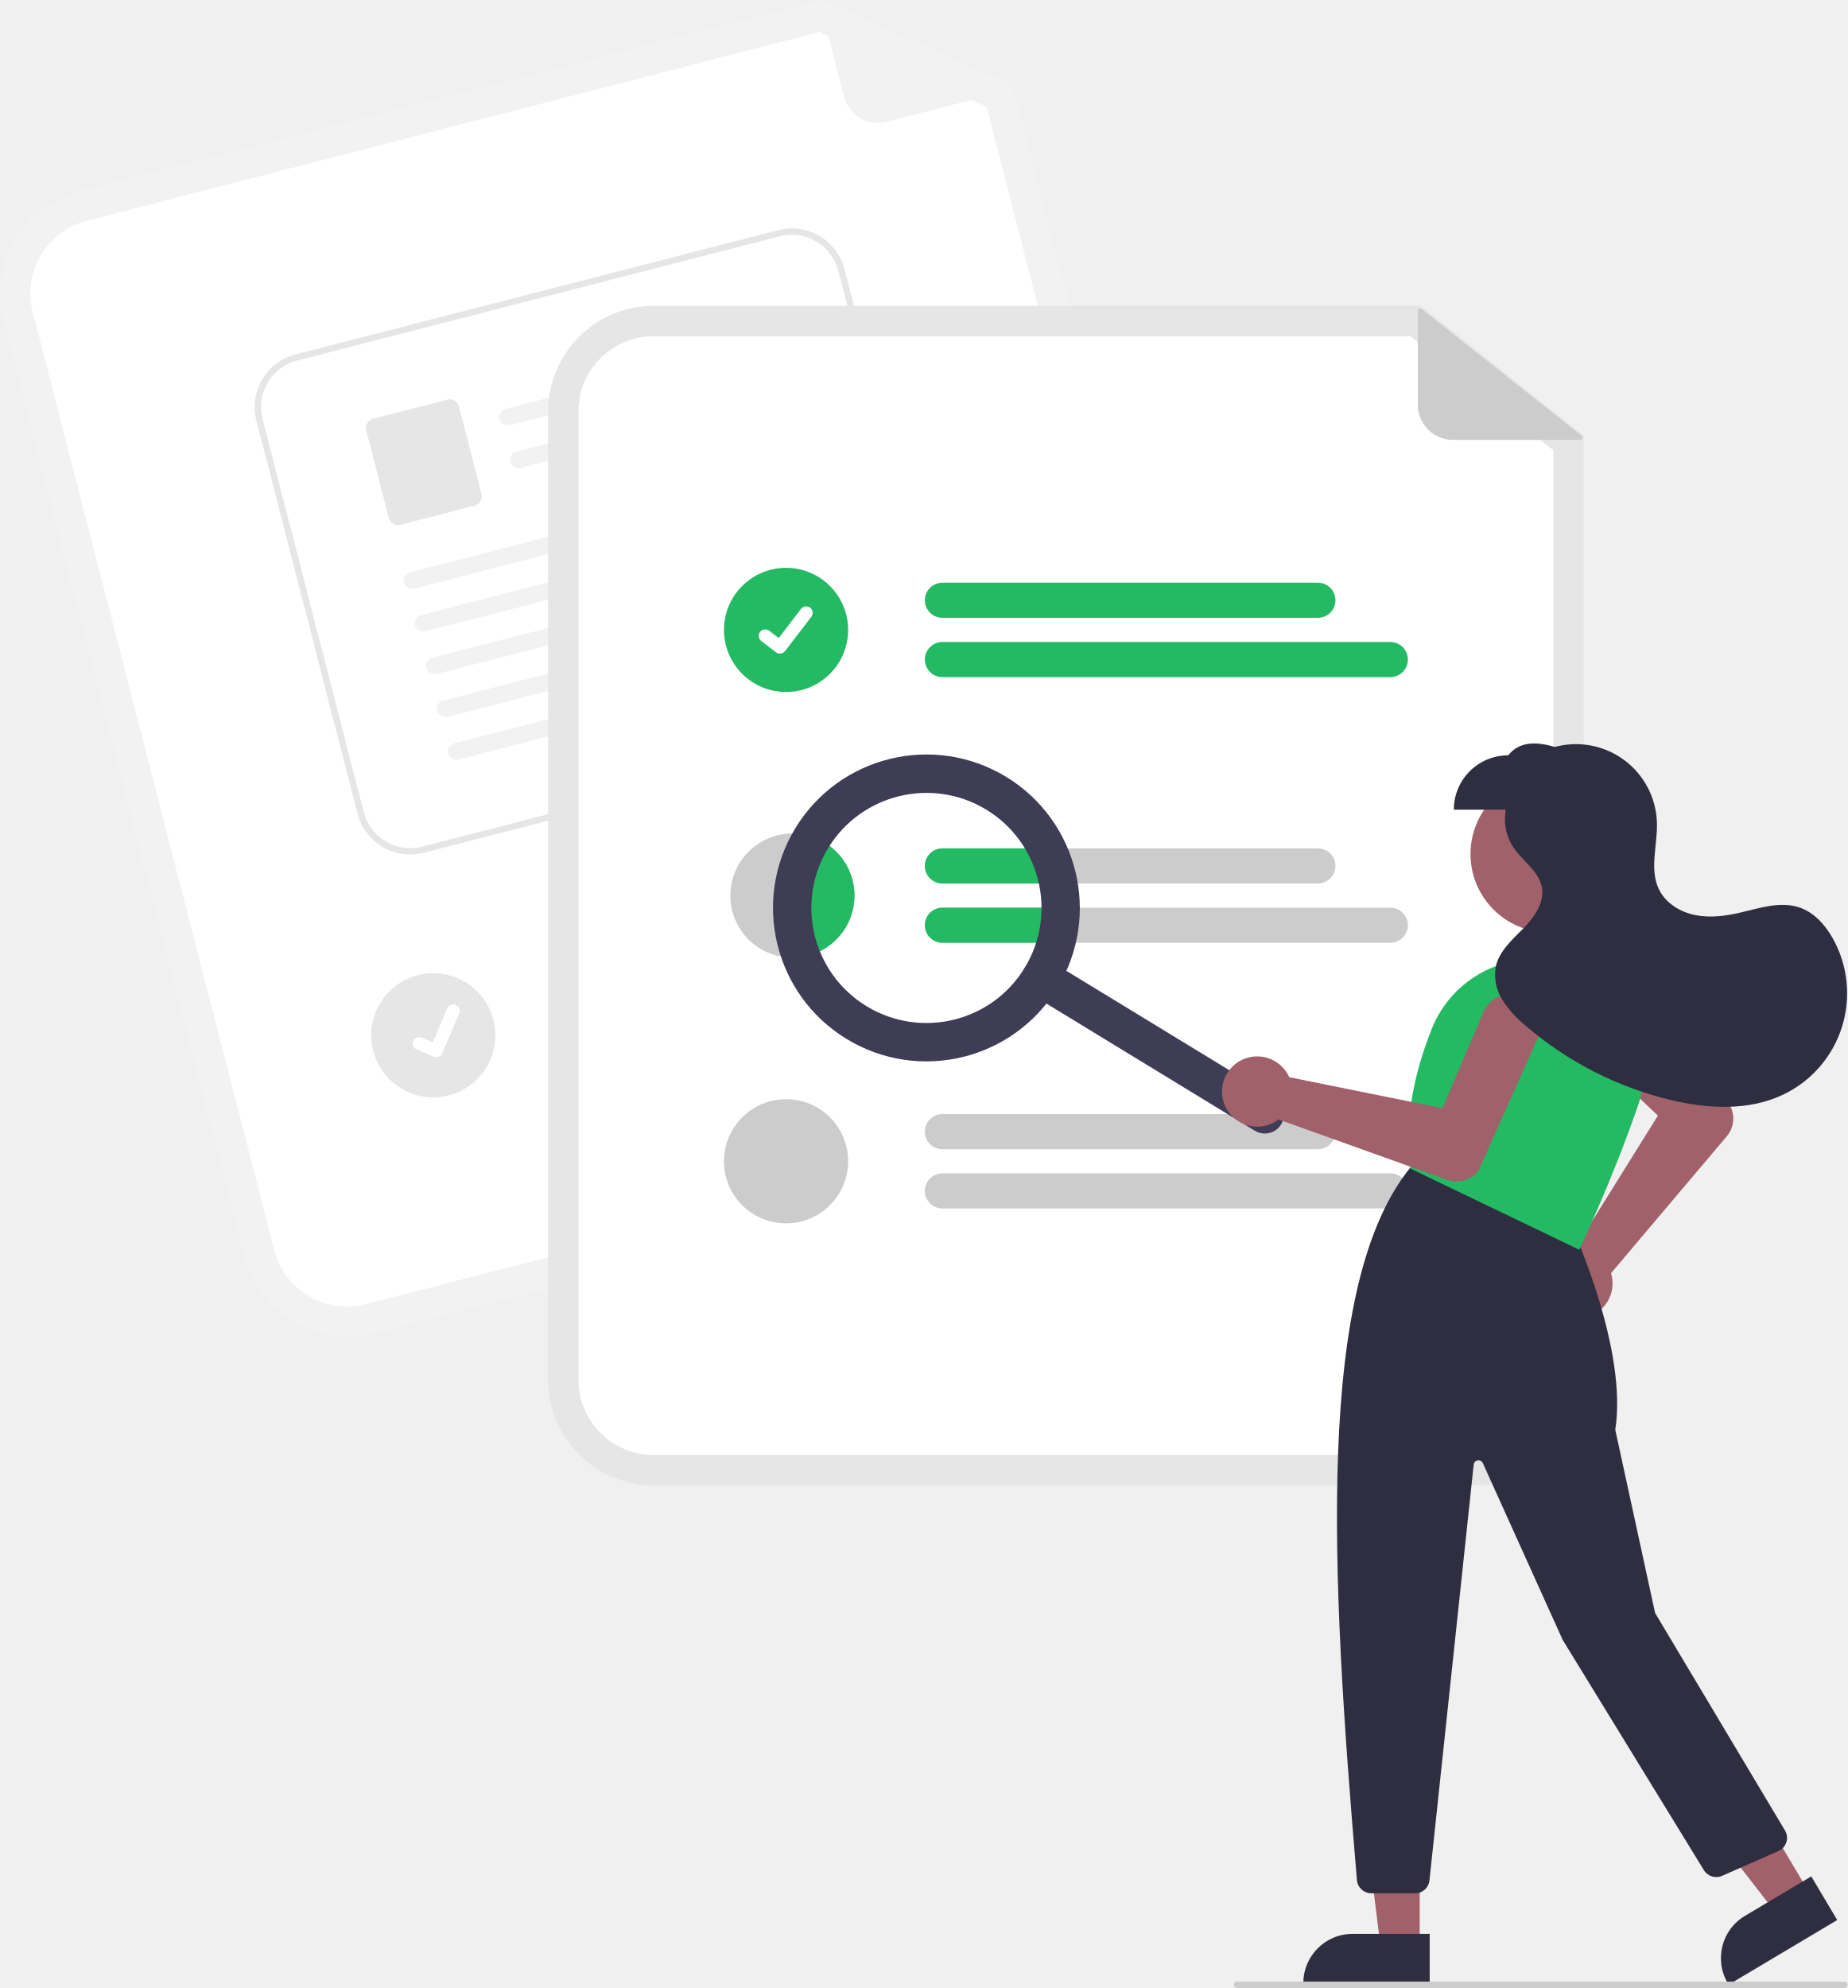
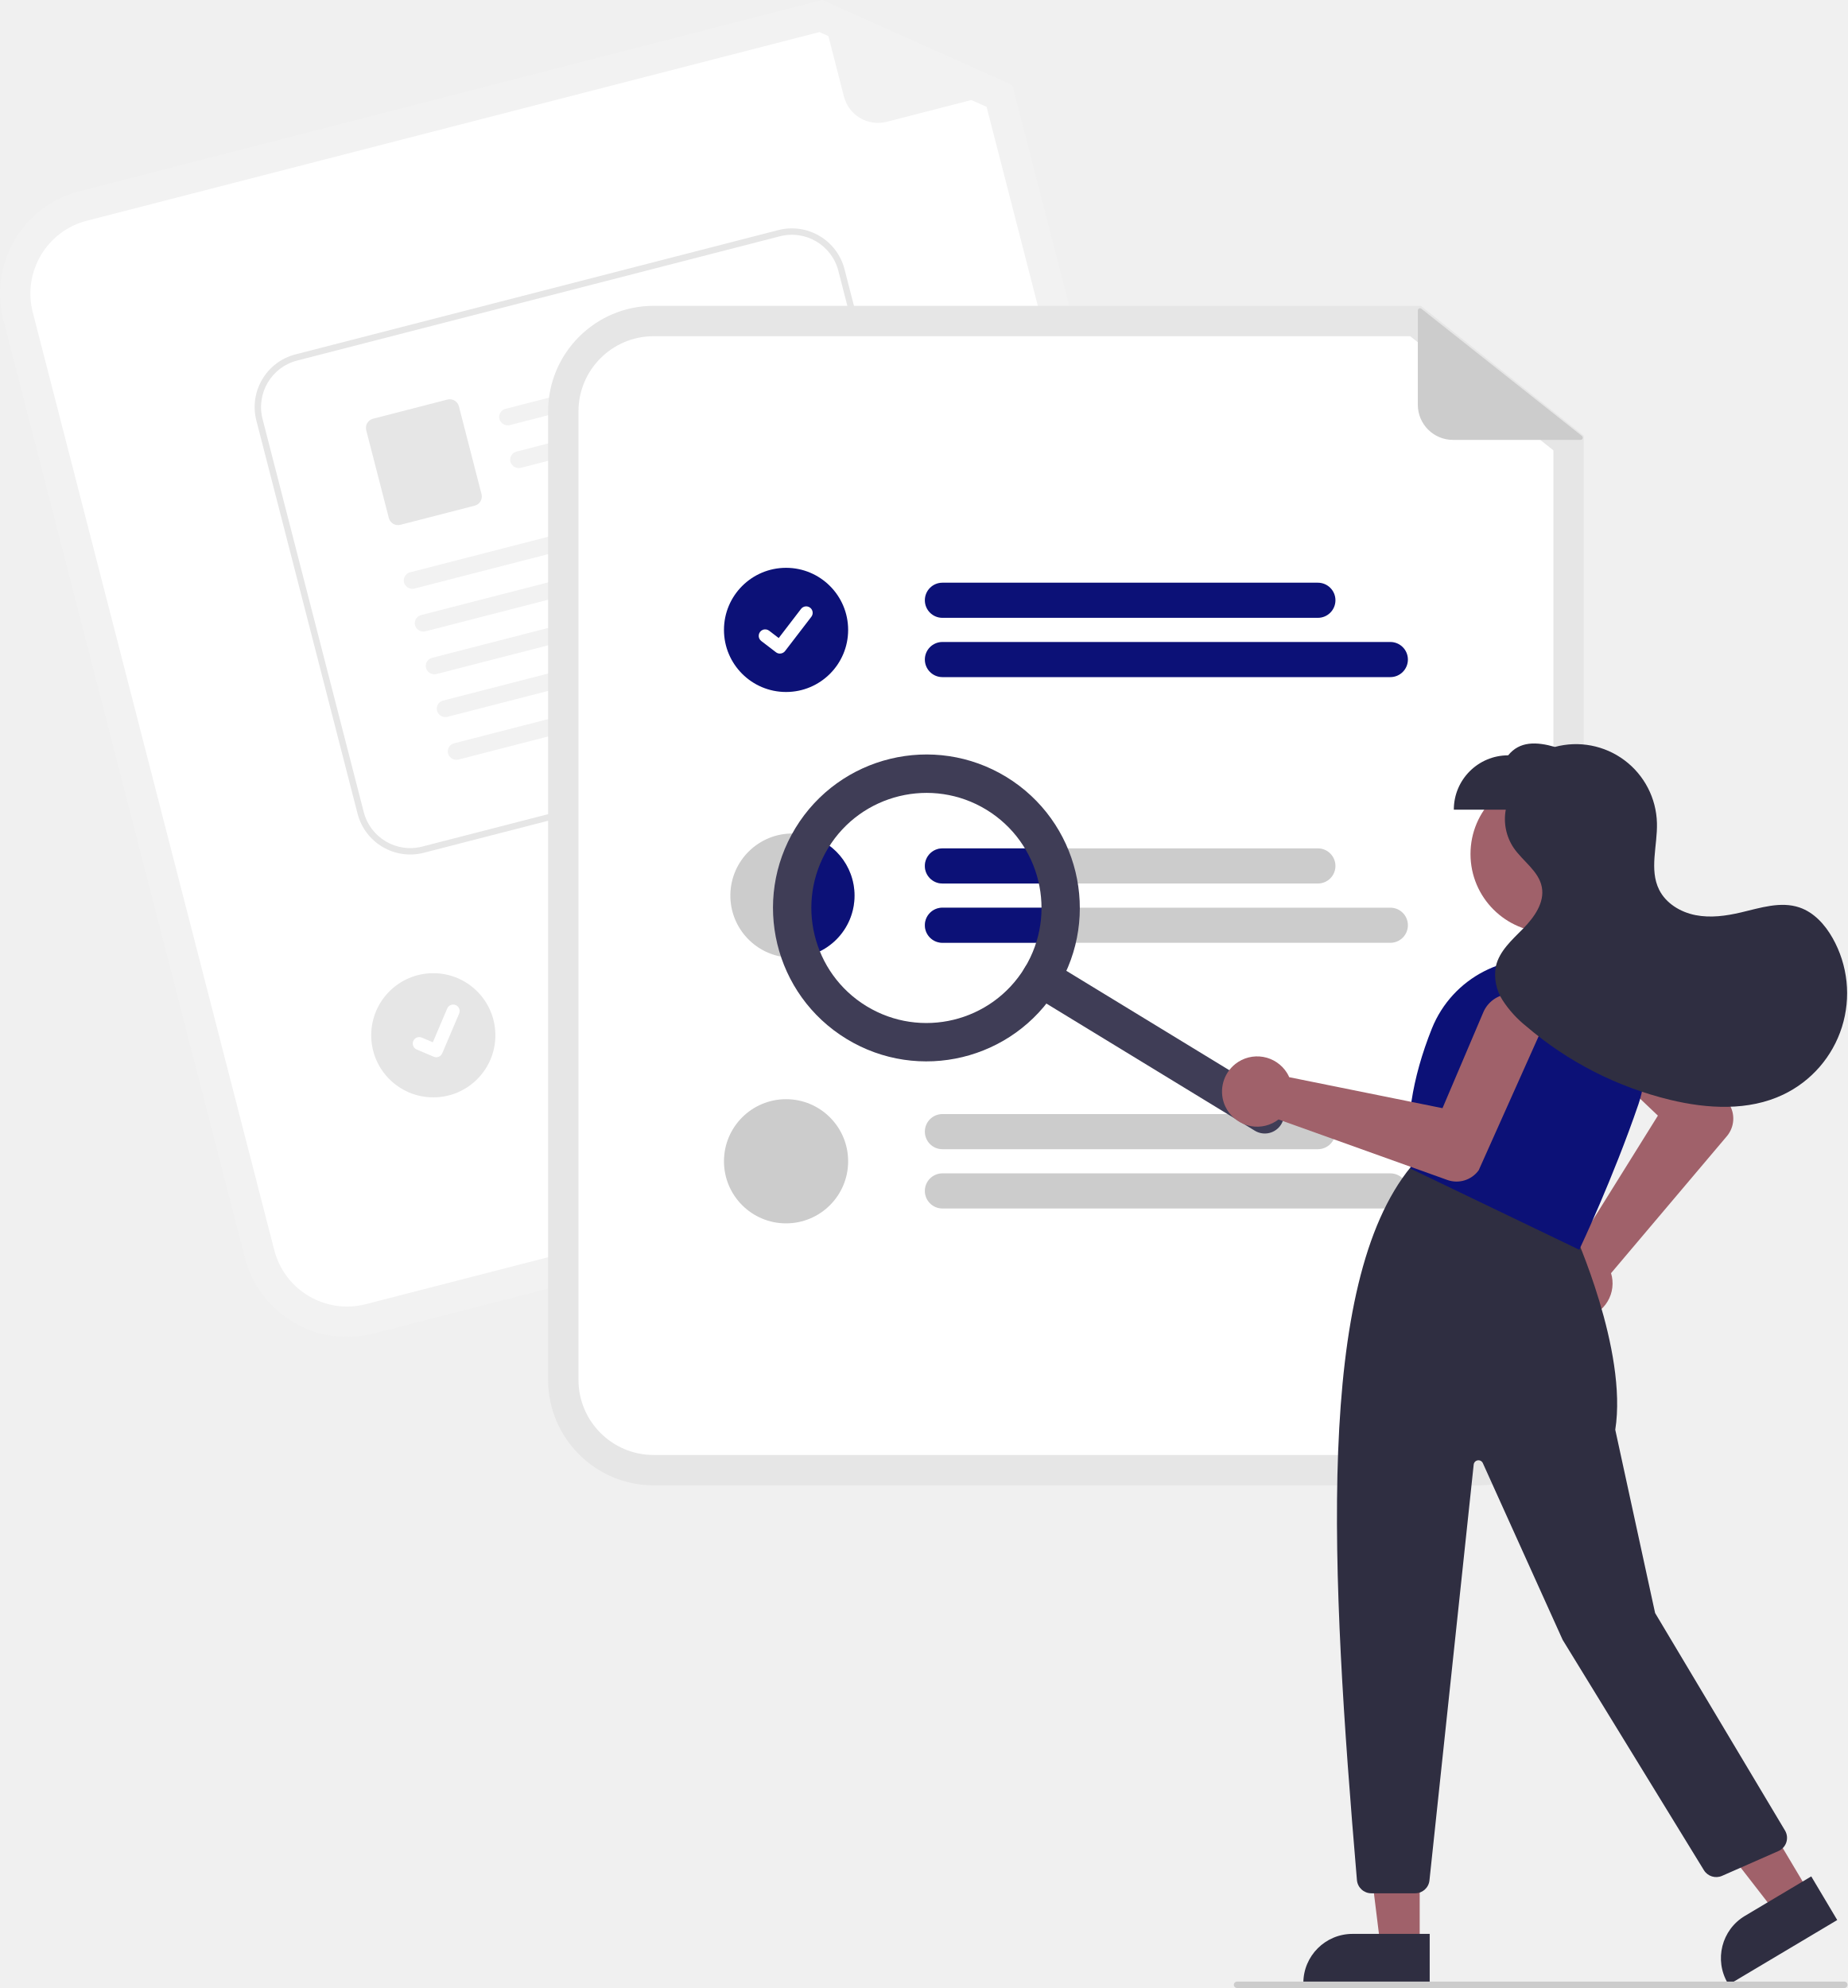
<svg xmlns="http://www.w3.org/2000/svg" width="578.001" height="621.926" viewBox="0 0 578.001 621.926" role="img" artist="Katerina Limpitsouni" source="https://undraw.co/">
  <path d="M677.642,491.897l-249.849,64.339a33.037,33.037,0,0,1-40.187-23.728L312.046,239.081a33.037,33.037,0,0,1,23.728-40.187l232.444-59.857L627.712,165.671l73.658,286.039A33.037,33.037,0,0,1,677.642,491.897Z" transform="translate(-310.9993 -139.0372)" fill="#f2f2f2" />
  <path d="M338.143,208.094a23.527,23.527,0,0,0-16.897,28.618l75.561,293.427a23.527,23.527,0,0,0,28.618,16.897l249.849-64.339a23.527,23.527,0,0,0,16.897-28.618l-72.517-281.607-52.285-23.406Z" transform="translate(-310.9993 -139.0372)" fill="#fff" />
  <path d="M627.077,167.185l-38.667,9.957a10.991,10.991,0,0,1-13.384-7.903L567.671,140.68a.687.687,0,0,1,.944-.799l58.57,26.011A.687.687,0,0,1,627.077,167.185Z" transform="translate(-310.9993 -139.0372)" fill="#f2f2f2" />
  <path d="M606.734,417.765,492.982,447.058a5.495,5.495,0,0,1-2.741-10.644L603.994,407.122a5.495,5.495,0,1,1,2.741,10.644Z" transform="translate(-310.9993 -139.0372)" fill="#ccc" />
  <path d="M633.312,430.073l-135.705,34.946A5.495,5.495,0,0,1,494.866,454.375l135.705-34.946a5.495,5.495,0,0,1,2.741,10.644Z" transform="translate(-310.9993 -139.0372)" fill="#ccc" />
  <circle id="a597741b-ffcf-4aba-98b0-6652ef5d57c9" data-name="Ellipse 44" cx="135.555" cy="323.878" r="19.423" fill="#e6e6e6" />
  <path d="M594.639,366.934,443.564,405.823A17.019,17.019,0,0,1,422.863,393.597l-31.66-122.99a17.019,17.019,0,0,1,12.225-20.701l151.075-38.889a17.019,17.019,0,0,1,20.701,12.225l31.66,122.99A17.019,17.019,0,0,1,594.639,366.934Z" transform="translate(-310.9993 -139.0372)" fill="#fff" />
  <path d="M594.639,366.934,443.564,405.823A17.019,17.019,0,0,1,422.863,393.597l-31.66-122.99a17.019,17.019,0,0,1,12.225-20.701l151.075-38.889a17.019,17.019,0,0,1,20.701,12.225l31.66,122.99A17.019,17.019,0,0,1,594.639,366.934ZM403.927,251.842a15.017,15.017,0,0,0-10.787,18.266l31.66,122.99a15.017,15.017,0,0,0,18.266,10.787l151.075-38.889a15.017,15.017,0,0,0,10.787-18.266L573.268,223.74a15.017,15.017,0,0,0-18.266-10.787Z" transform="translate(-310.9993 -139.0372)" fill="#e6e6e6" />
  <path id="b056fd3f-f1a0-44f0-b006-deff0bee637d-451" data-name="Path 411" d="M546.839,252.371l-76.246,19.627a2.731,2.731,0,0,1-3.308-1.719,2.631,2.631,0,0,1,1.853-3.339l77.613-19.979c3.135,1.589,2.31,4.838.087,5.41Z" transform="translate(-310.9993 -139.0372)" fill="#f2f2f2" />
  <path id="f1ea6668-a825-428d-96fe-a2c4e1b5a672-452" data-name="Path 412" d="M550.282,265.745l-76.246,19.627A2.731,2.731,0,0,1,470.728,283.653a2.631,2.631,0,0,1,1.853-3.339l77.613-19.979c3.135,1.589,2.31,4.838.087,5.41Z" transform="translate(-310.9993 -139.0372)" fill="#f2f2f2" />
  <path id="ee9aa382-a9c9-40d0-8ed3-22ec2dd616d6-453" data-name="Path 413" d="M459.514,297.229l-23.269,5.99a2.962,2.962,0,0,1-3.603-2.128l-7.069-27.46a2.962,2.962,0,0,1,2.128-3.603l23.269-5.99a2.963,2.963,0,0,1,3.603,2.128l7.069,27.46a2.962,2.962,0,0,1-2.128,3.603Z" transform="translate(-310.9993 -139.0372)" fill="#e6e6e6" />
  <path id="be954d2b-d8b8-4d26-80a0-a319e99a4b10-454" data-name="Path 414" d="M557.109,293.185,440.744,323.139a2.731,2.731,0,0,1-3.308-1.719,2.631,2.631,0,0,1,1.853-3.339L557.022,287.775c3.135,1.589,2.31,4.838.087,5.41Z" transform="translate(-310.9993 -139.0372)" fill="#f2f2f2" />
  <path id="baaae9e4-1b4d-40c2-8a9d-f2abb078b489-455" data-name="Path 415" d="M560.553,306.563,444.188,336.517a2.731,2.731,0,0,1-3.308-1.719,2.631,2.631,0,0,1,1.853-3.339l117.733-30.306c3.135,1.589,2.31,4.838.087,5.41Z" transform="translate(-310.9993 -139.0372)" fill="#f2f2f2" />
  <path id="a91bf4c9-37f6-4391-92ed-1882bd0ce21c-456" data-name="Path 416" d="M563.994,319.932,447.63,349.886a2.731,2.731,0,0,1-3.308-1.719,2.631,2.631,0,0,1,1.853-3.339l117.733-30.306c3.135,1.589,2.31,4.838.087,5.41Z" transform="translate(-310.9993 -139.0372)" fill="#f2f2f2" />
  <path id="efb98e07-468b-4c85-9a64-ee4cc5493d6f-457" data-name="Path 417" d="M567.438,333.309,451.073,363.263a2.731,2.731,0,0,1-3.308-1.719,2.631,2.631,0,0,1,1.853-3.339L567.351,327.899c3.135,1.589,2.31,4.838.087,5.41Z" transform="translate(-310.9993 -139.0372)" fill="#f2f2f2" />
  <path id="aeb1db98-32e5-40b8-ab89-fdad6a3263dc-458" data-name="Path 418" d="M570.879,346.679,454.515,376.633a2.731,2.731,0,0,1-3.308-1.719,2.631,2.631,0,0,1,1.853-3.339l117.733-30.306c3.135,1.589,2.31,4.838.087,5.41Z" transform="translate(-310.9993 -139.0372)" fill="#f2f2f2" />
  <path id="be265de5-288f-49a7-867d-c42e7cdbf4db-459" data-name="Path 395" d="M447.987,469.723a2.014,2.014,0,0,1-1.274-.088l-.025-.01L441.397,467.382a2.029,2.029,0,1,1,1.587-3.734l3.429,1.458,4.493-10.569a2.028,2.028,0,0,1,2.659-1.073l.001 0-.027.069.028-.069a2.03,2.03,0,0,1,1.072,2.66l-5.286,12.427a2.029,2.029,0,0,1-1.365,1.168Z" transform="translate(-310.9993 -139.0372)" fill="#fff" />
  <path d="M773.475,603.715h-258a33.037,33.037,0,0,1-33-33v-303a33.037,33.037,0,0,1,33-33H755.501l50.973,40.629V570.715A33.037,33.037,0,0,1,773.475,603.715Z" transform="translate(-310.9993 -139.0372)" fill="#e6e6e6" />
  <path d="M515.474,244.215a23.527,23.527,0,0,0-23.5,23.5v303a23.527,23.527,0,0,0,23.5,23.5h258a23.527,23.527,0,0,0,23.5-23.5V279.92l-44.796-35.706Z" transform="translate(-310.9993 -139.0372)" fill="#fff" />
-   <path d="M723.294,332.319H605.83a5.495,5.495,0,0,1,0-10.991H723.294a5.495,5.495,0,1,1,0,10.991Z" transform="translate(-310.9993 -139.0372)" fill="#24BA63" />
-   <path d="M745.962,350.866H605.83a5.495,5.495,0,0,1,0-10.991H745.962a5.495,5.495,0,1,1,0,10.991Z" transform="translate(-310.9993 -139.0372)" fill="#24BA63" />
+   <path d="M723.294,332.319H605.83a5.495,5.495,0,0,1,0-10.991H723.294a5.495,5.495,0,1,1,0,10.991Z" transform="translate(-310.9993 -139.0372)" fill="#0C1177" />
+   <path d="M745.962,350.866H605.83a5.495,5.495,0,0,1,0-10.991H745.962a5.495,5.495,0,1,1,0,10.991Z" transform="translate(-310.9993 -139.0372)" fill="#0C1177" />
  <path d="M723.294,404.443h-117.46a5.495,5.495,0,1,0,0,10.99h117.46a5.495,5.495,0,0,0,0-10.99Z" transform="translate(-310.9993 -139.0372)" fill="#ccc" />
  <path d="M745.964,422.993H605.834a5.495,5.495,0,1,0,0,10.99H745.964a5.495,5.495,0,0,0,0-10.99Z" transform="translate(-310.9993 -139.0372)" fill="#ccc" />
  <path d="M723.294,498.554H605.83a5.495,5.495,0,0,1,0-10.991H723.294a5.495,5.495,0,1,1,0,10.991Z" transform="translate(-310.9993 -139.0372)" fill="#ccc" />
  <path d="M745.962,517.101H605.83a5.495,5.495,0,0,1,0-10.991H745.962a5.495,5.495,0,1,1,0,10.991Z" transform="translate(-310.9993 -139.0372)" fill="#ccc" />
-   <circle id="abdb8e2f-a218-463c-85f4-c869fef49971" data-name="Ellipse 44" cx="245.916" cy="197.06" r="19.423" fill="#24BA63" />
+   <circle id="abdb8e2f-a218-463c-85f4-c869fef49971" data-name="Ellipse 44" cx="245.916" cy="197.06" r="19.423" fill="#0C1177" />
  <path id="ba7dbbd6-0052-44b1-a552-47a8298b8d3e-460" data-name="Path 395" d="M554.99,343.506a2.014,2.014,0,0,1-1.212-.403l-.022-.016-4.565-3.492a2.029,2.029,0,1,1,2.468-3.22l2.957,2.267,6.987-9.115a2.028,2.028,0,0,1,2.843-.376l.001 0-.043.06.045-.06a2.03,2.03,0,0,1,.375,2.843l-8.218,10.716a2.029,2.029,0,0,1-1.613.791Z" transform="translate(-310.9993 -139.0372)" fill="#fff" />
  <path d="M578.334,419.213a19.423,19.423,0,0,1-19.42,19.43,4.176,4.176,0,0,1-.5-.02,19.422,19.422,0,1,1,19.92-19.41Z" transform="translate(-310.9993 -139.0372)" fill="#ccc" />
  <circle id="e4a71040-498e-4958-ad41-c2d79154b8f7" data-name="Ellipse 44" cx="245.916" cy="363.295" r="19.423" fill="#ccc" />
  <path d="M805.482,276.651h-39.929a10.991,10.991,0,0,1-10.991-10.991v-29.491a.687.687,0,0,1,1.113-.538l50.233,39.795A.687.687,0,0,1,805.482,276.651Z" transform="translate(-310.9993 -139.0372)" fill="#ccc" />
-   <path d="M578.334,419.213a19.423,19.423,0,0,1-19.42,19.43,4.176,4.176,0,0,1-.5-.02,42.051,42.051,0,0,1,3.77-38.56A19.433,19.433,0,0,1,578.334,419.213Z" transform="translate(-310.9993 -139.0372)" fill="#24BA63" />
-   <path d="M600.334,409.943a5.51,5.51,0,0,1,5.5-5.5h29.27a41.573,41.573,0,0,1,3.61,10.99H605.834A5.501,5.501,0,0,1,600.334,409.943Z" transform="translate(-310.9993 -139.0372)" fill="#24BA63" />
-   <path d="M639.394,422.993a41.924,41.924,0,0,1-1.46,10.99h-32.1a5.495,5.495,0,1,1,0-10.99Z" transform="translate(-310.9993 -139.0372)" fill="#24BA63" />
+   <path d="M578.334,419.213a19.423,19.423,0,0,1-19.42,19.43,4.176,4.176,0,0,1-.5-.02,42.051,42.051,0,0,1,3.77-38.56A19.433,19.433,0,0,1,578.334,419.213Z" transform="translate(-310.9993 -139.0372)" fill="#0C1177" />
+   <path d="M600.334,409.943a5.51,5.51,0,0,1,5.5-5.5h29.27a41.573,41.573,0,0,1,3.61,10.99H605.834A5.501,5.501,0,0,1,600.334,409.943Z" transform="translate(-310.9993 -139.0372)" fill="#0C1177" />
+   <path d="M639.394,422.993a41.924,41.924,0,0,1-1.46,10.99h-32.1a5.495,5.495,0,1,1,0-10.99Z" transform="translate(-310.9993 -139.0372)" fill="#0C1177" />
  <path d="M711.816,490.77a6,6,0,0,1-8.247,1.998l-70.005-42.7a6,6,0,0,1,6.249-10.245l70.005,42.7A6,6,0,0,1,711.816,490.77Z" transform="translate(-310.9993 -139.0372)" fill="#3f3d56" />
  <path d="M641.811,448.07a48,48,0,1,1-15.983-65.974A48.054,48.054,0,0,1,641.811,448.07Zm-71.712-43.742a36,36,0,1,0,49.48-11.987A36.041,36.041,0,0,0,570.099,404.328Z" transform="translate(-310.9993 -139.0372)" fill="#3f3d56" />
  <circle cx="484.603" cy="267.173" r="24.561" fill="#a0616a" />
  <path d="M794.015,543.901a11.002,11.002,0,0,1,8.323-14.151,10.468,10.468,0,0,1,1.459-.18l25.872-41.523L806.036,465.58a9.432,9.432,0,1,1,13.121-13.553L851.786,484.201l.066.08a8.545,8.545,0,0,1-.594,10.185l-36.25,42.873a10.301,10.301,0,0,1,.27,1.046,11.003,11.003,0,0,1-9.875,13.116q-.468.041-.932.041A11.037,11.037,0,0,1,794.015,543.901Z" transform="translate(-310.9993 -139.0372)" fill="#a0616a" />
  <polygon points="444.151 609.001 431.891 609 426.059 561.712 444.153 561.713 444.151 609.001" fill="#a0616a" />
  <path d="M758.277,759.922l-39.531-.001v-.5a15.386,15.386,0,0,1,15.386-15.386h.001l24.144.001Z" transform="translate(-310.9993 -139.0372)" fill="#2f2e41" />
  <polygon points="566.007 592.05 555.473 598.322 526.268 560.676 541.815 551.419 566.007 592.05" fill="#a0616a" />
  <path d="M885.772,739.699l-33.966,20.223-.256-.43a15.386,15.386,0,0,1,5.348-21.092l.001-.001,20.745-12.352Z" transform="translate(-310.9993 -139.0372)" fill="#2f2e41" />
  <path d="M735.512,727.213c-8.213-96.706-13.099-186.545,16.924-223.193l.232-.284,50.526,20.211.083.181c.17.371,16.974,37.333,13.054,62.194L828.794,643.649l40.636,68.041A4.501,4.501,0,0,1,867.379,718.118l-17.659,7.77a4.521,4.521,0,0,1-5.648-1.766l-44.204-72.08-24.968-55.286a1.5,1.5,0,0,0-2.859.459L758.201,727.311a4.492,4.492,0,0,1-4.475,4.024H739.998A4.53,4.53,0,0,1,735.512,727.213Z" transform="translate(-310.9993 -139.0372)" fill="#2f2e41" />
-   <path d="M752.606,504.786l-.241-.115-.038-.265c-1.887-13.21.347-27.888,6.64-43.625a34.636,34.636,0,0,1,40.202-20.743h0a34.594,34.594,0,0,1,22.061,16.964,34.221,34.221,0,0,1,2.373,27.425c-7.934,23.2-18.226,44.907-18.329,45.124l-.216.453Z" transform="translate(-310.9993 -139.0372)" fill="#24BA63" />
+   <path d="M752.606,504.786l-.241-.115-.038-.265c-1.887-13.21.347-27.888,6.64-43.625a34.636,34.636,0,0,1,40.202-20.743h0a34.594,34.594,0,0,1,22.061,16.964,34.221,34.221,0,0,1,2.373,27.425c-7.934,23.2-18.226,44.907-18.329,45.124l-.216.453Z" transform="translate(-310.9993 -139.0372)" fill="#0C1177" />
  <path d="M697.48,471.883A11.002,11.002,0,0,1,713.65,474.722a10.469,10.469,0,0,1,.679,1.304l47.954,9.692,12.768-30.004a9.432,9.432,0,1,1,17.289,7.544l-18.71,41.83-.052.09a8.545,8.545,0,0,1-9.748,3.01L710.978,489.247a10.303,10.303,0,0,1-.885.619,11.003,11.003,0,0,1-15.744-4.657q-.202-.424-.365-.859A11.037,11.037,0,0,1,697.48,471.883Z" transform="translate(-310.9993 -139.0372)" fill="#a0616a" />
  <path d="M884.331,432.512c-2.366-4.192-5.812-8.031-10.369-9.581-5.885-2.001-12.257.13-18.307,1.552-4.662,1.096-9.532,1.767-14.23.842-4.698-.925-9.23-3.659-11.368-7.944-3.145-6.304-.496-13.821-.687-20.863a25.334,25.334,0,0,0-31.923-23.811c-5.793-1.672-11.039-1.827-14.623,2.627a17,17,0,0,0-17,17h16.255a16.15,16.15,0,0,0,2.454,11.931c2.87,4.216,7.859,7.266,8.82,12.274.931,4.854-2.368,9.459-5.829,12.987-3.46,3.528-7.475,7.024-8.556,11.846a14.689,14.689,0,0,0,2.104,10.565,34.403,34.403,0,0,0,7.386,8.136,108.402,108.402,0,0,0,45.038,23.04c11.704,2.818,24.506,3.548,35.371-1.635a35.126,35.126,0,0,0,15.465-48.967Z" transform="translate(-310.9993 -139.0372)" fill="#2f2e41" />
  <path d="M888.001,760.963h-190a1,1,0,0,1,0-2h190a1,1,0,0,1,0,2Z" transform="translate(-310.9993 -139.0372)" fill="#ccc" />
</svg>
